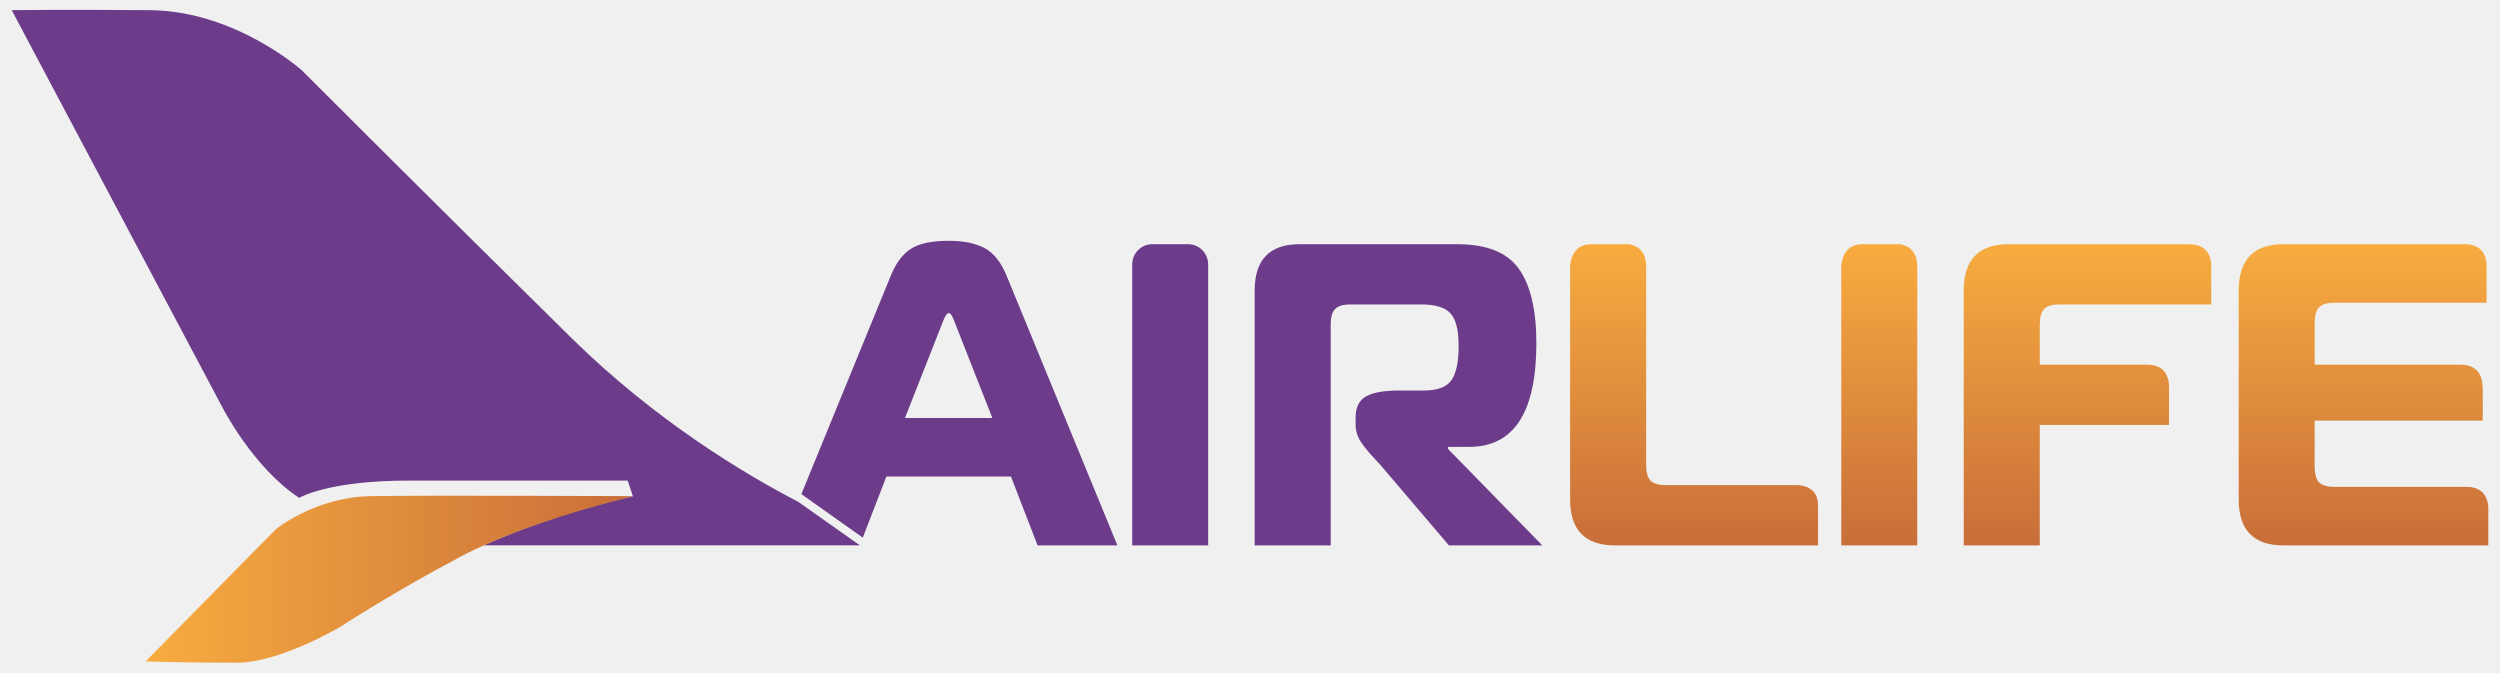
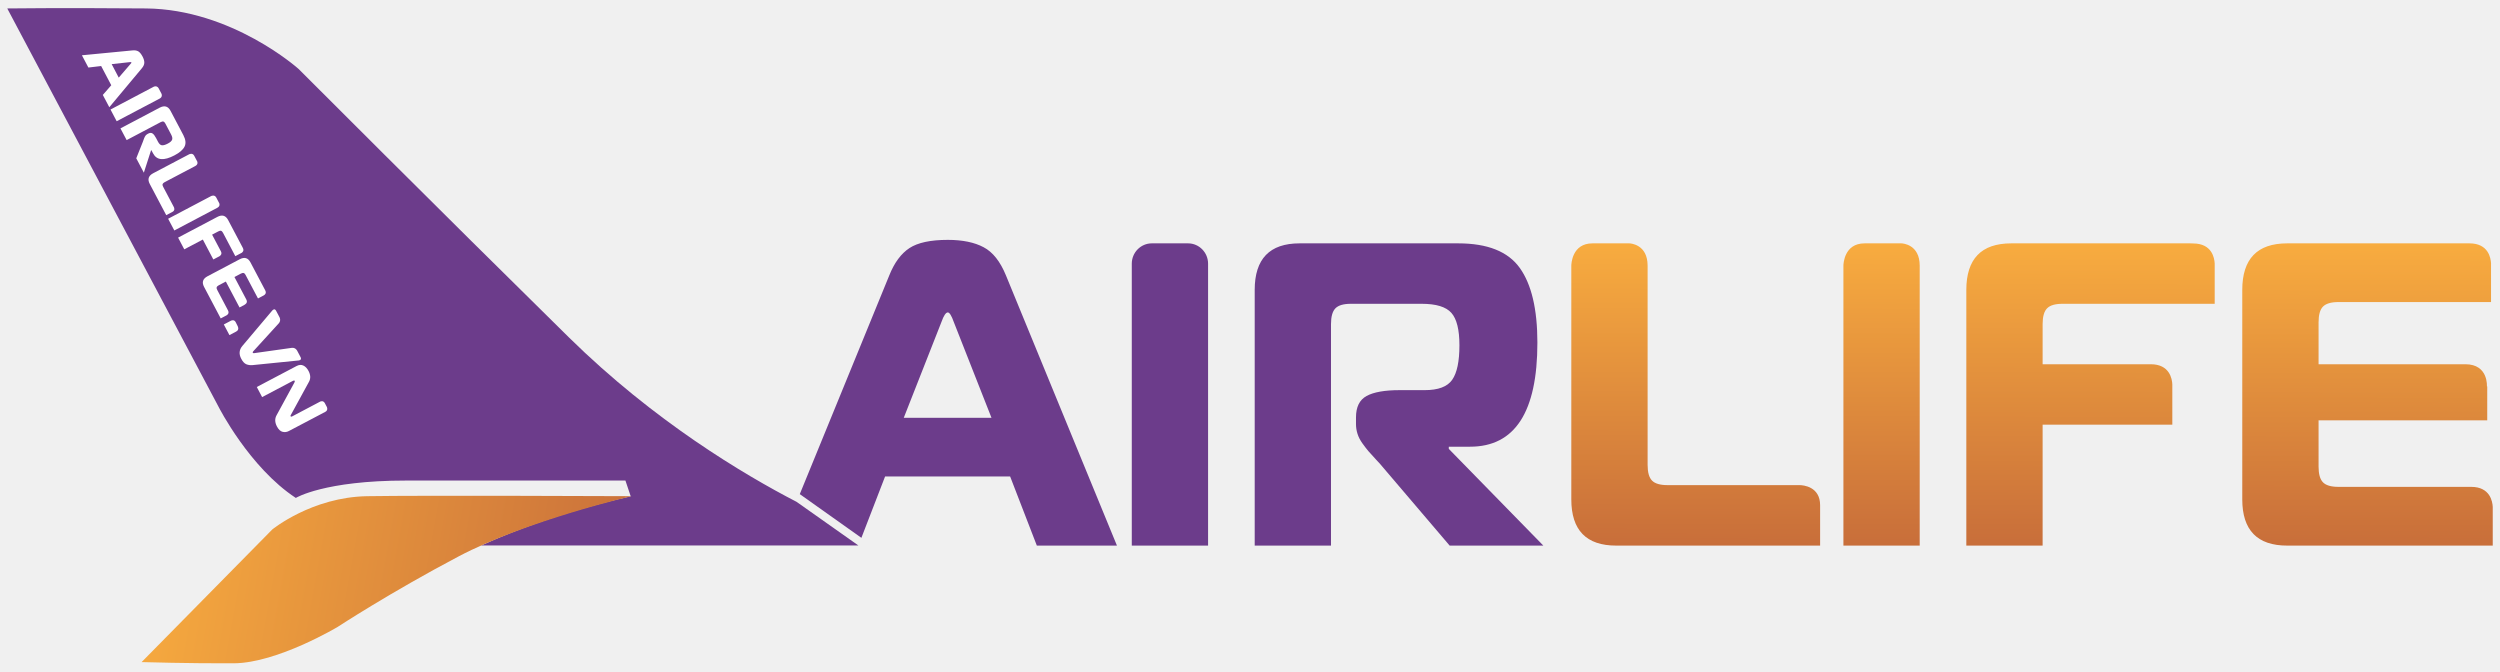
- <svg xmlns="http://www.w3.org/2000/svg" viewBox="0 0 527.79 142.20" width="528" height="142" role="img" aria-label="AIRLIFE – Đời sống hàng không">
+ <svg xmlns="http://www.w3.org/2000/svg" viewBox="0 0 689.09 184.77" width="689" height="185" role="img" aria-label="AIRLIFE">
  <defs>
-     <linearGradient id="al-life" gradientUnits="userSpaceOnUse" x1="0" y1="115.35" x2="0" y2="51.65">
+     <linearGradient id="al-wing" gradientUnits="userSpaceOnUse" x1="176.00" y1="172.26" x2="37.10" y2="147.03">
      <stop offset="0" stop-color="#C86E3A" />
      <stop offset="1" stop-color="#F8AC3F" />
    </linearGradient>
-     <linearGradient id="al-wing" gradientUnits="userSpaceOnUse" x1="133.57" y1="0" x2="30.31" y2="0">
+     <linearGradient id="al-life" gradientUnits="userSpaceOnUse" x1="560.03" y1="150.46" x2="560.17" y2="66.75">
      <stop offset="0" stop-color="#C86E3A" />
      <stop offset="1" stop-color="#F8AC3F" />
    </linearGradient>
  </defs>
-   <path fill="#6C3C8B" d="M 62.81 105.3 C 62.81 105.3 68.73 101.64 86.04 101.64 C 103.35 101.64 132.27 101.64 132.27 101.64 L 133.39 104.98 C 133.39 104.98 117.56 108.18 101.86 115.33 L 181.37 115.33 L 168.35 106.13 C 157.21 100.37 138.28 89.1 120.39 71.49 C 92.73 44.28 63.39 14.9 63.39 14.9 C 63.39 14.9 49.34 2.3 31.22 2.15 C 13.1 2 2 2.15 2 2.15 L 46.55 86.14 C 46.55 86.14 53.04 98.9 62.81 105.3" />
-   <path fill="url(#al-wing)" d="M 30.31 139.9 L 57.84 111.95 C 57.84 111.95 66.18 105.13 77.85 104.93 C 89.52 104.74 133.57 104.93 133.57 104.93 C 133.57 104.93 111.46 110.07 97.11 117.64 C 82.75 125.21 71.64 132.48 71.64 132.48 C 71.64 132.48 58.93 140.09 49.77 140.15 C 40.62 140.2 30.31 139.9 30.31 139.9" />
-   <path fill="#6C3C8B" d="M 243.19 51.65 L 250.84 51.65 C 253.16 51.65 255.05 53.58 255.05 55.94 L 255.05 115.35 L 238.98 115.35 L 238.98 55.94 C 238.98 53.58 240.87 51.65 243.19 51.65 Z M 187.89 58.39 C 188.96 55.71 190.37 53.8 192.13 52.65 C 193.89 51.5 196.58 50.93 200.21 50.93 C 203.31 50.93 205.82 51.44 207.76 52.47 C 209.7 53.5 211.26 55.47 212.45 58.39 L 235.85 115.35 L 218.97 115.35 L 213.34 100.79 L 186.99 100.79 L 182 113.71 L 169.01 104.5 Z M 198.87 68.21 L 190.92 88.41 L 209.41 88.41 L 201.46 68.21 C 200.99 66.88 200.57 66.21 200.21 66.21 C 199.8 66.21 199.35 66.88 198.87 68.21 Z M 264.88 115.35 L 264.88 61.48 C 264.88 54.93 268.04 51.65 274.35 51.65 L 307.75 51.65 C 313.95 51.65 318.28 53.38 320.75 56.84 C 323.22 60.3 324.46 65.54 324.46 72.58 C 324.46 87.2 319.72 94.51 310.26 94.51 L 305.79 94.51 L 305.79 94.96 L 325.71 115.35 L 305.97 115.35 L 291.86 98.79 C 291.62 98.48 291.14 97.95 290.43 97.2 C 289.71 96.44 289.18 95.84 288.82 95.42 C 288.46 95 288.04 94.45 287.57 93.79 C 287.09 93.12 286.75 92.45 286.54 91.78 C 286.33 91.11 286.23 90.45 286.23 89.78 L 286.23 88.32 C 286.23 86.14 286.97 84.64 288.46 83.82 C 289.95 83 292.27 82.59 295.43 82.59 L 300.7 82.59 C 303.55 82.59 305.49 81.86 306.5 80.41 C 307.52 78.95 308.02 76.52 308.02 73.13 C 308.02 69.85 307.46 67.57 306.32 66.3 C 305.2 65.03 303.11 64.39 300.07 64.39 L 285.16 64.39 C 283.61 64.39 282.52 64.71 281.9 65.35 C 281.27 65.98 280.96 67.09 280.96 68.67 L 280.96 115.35 Z M 264.88 115.35" />
-   <path fill="url(#al-life)" d="M 384.03 115.35 L 341.07 115.35 C 334.76 115.35 331.6 112.11 331.6 105.61 L 331.6 56.34 C 331.61 56.07 331.72 51.65 336.06 51.65 L 343.84 51.65 C 344.06 51.66 347.68 51.86 347.68 56.36 L 347.68 98.33 C 347.68 99.91 347.99 101.02 348.62 101.65 C 349.24 102.29 350.33 102.61 351.88 102.61 L 379.75 102.61 C 380.43 102.62 384.03 102.88 384.03 106.84 Z M 430.93 115.35 L 414.85 115.35 L 414.85 61.48 C 414.85 54.93 418 51.65 424.32 51.65 L 462.05 51.65 C 462.24 51.67 462.44 51.68 462.65 51.68 C 466.61 51.68 467.14 54.74 467.19 55.91 L 467.19 64.39 L 435.12 64.39 C 433.57 64.39 432.49 64.71 431.86 65.35 C 431.24 65.98 430.93 67.09 430.93 68.67 L 430.93 77.13 L 453.71 77.13 C 457.68 77.13 458.2 80.2 458.26 81.37 L 458.26 89.87 L 430.93 89.87 Z M 525.43 55.89 L 525.43 64.03 L 493.27 64.03 C 491.72 64.03 490.64 64.35 490.01 64.98 C 489.39 65.62 489.07 66.73 489.07 68.3 L 489.07 77.13 L 520 77.13 C 524.91 77.13 524.55 81.82 524.55 81.82 L 524.62 81.79 L 524.62 88.96 L 489.07 88.96 L 489.07 98.7 C 489.07 100.27 489.39 101.38 490.01 102.02 C 490.64 102.66 491.72 102.97 493.27 102.97 L 521.24 102.97 C 525.21 102.97 525.73 106.04 525.79 107.21 L 525.79 115.35 L 482.46 115.35 C 476.15 115.35 473 112.11 473 105.61 L 473 61.48 C 473 54.93 476.15 51.65 482.46 51.65 L 520.88 51.65 C 524.85 51.65 525.37 54.72 525.43 55.89 Z M 405.02 115.35 L 388.95 115.35 L 388.95 56.34 C 388.95 56.07 389.07 51.65 393.4 51.65 L 401.18 51.65 C 401.41 51.66 405.02 51.86 405.02 56.36 Z M 405.02 115.35" />
+   <path fill="#6C3C8B" fill-rule="evenodd" d="M 81.54 137.12 C 81.54 137.12 89.28 132.33 111.92 132.33 C 134.55 132.33 172.39 132.33 172.39 132.33 L 173.85 136.69 C 173.85 136.69 153.15 140.88 132.61 150.23 L 236.61 150.23 L 219.57 138.2 C 205.01 130.67 180.25 115.93 156.84 92.9 C 120.66 57.3 82.29 18.87 82.29 18.87 C 82.29 18.87 63.92 2.4 40.22 2.2 C 16.52 2 2 2.2 2 2.2 L 60.27 112.05 C 60.27 112.05 68.75 128.74 81.54 137.12" />
+   <path fill="#FFFFFF" fill-rule="nonzero" d="M 63.24 92.24 L 61.69 89.31 L 63.64 88.28 L 63.67 88.27 C 63.82 88.19 64.55 87.88 64.97 88.68 L 64.99 88.73 C 65.45 89.59 65.57 89.91 65.57 89.91 C 65.57 89.91 66 90.78 65.14 91.23 C 65.11 91.25 65.09 91.26 65.07 91.28 Z M 76.82 89.02 L 69.81 96.7 C 69.66 96.86 69.61 96.99 69.67 97.1 C 69.71 97.19 69.85 97.25 70.08 97.21 L 80.45 95.75 C 81.36 95.66 81.8 96.33 81.89 96.51 L 81.91 96.55 L 81.92 96.55 L 81.92 96.55 L 81.92 96.56 L 81.93 96.57 L 81.93 96.58 L 81.94 96.59 L 81.95 96.61 L 81.95 96.62 L 81.96 96.64 L 81.98 96.67 L 81.99 96.69 L 82 96.71 L 82.01 96.73 L 82.03 96.77 L 82.04 96.79 L 82.05 96.81 L 82.07 96.83 L 82.09 96.88 L 82.11 96.91 L 82.12 96.93 L 82.13 96.96 L 82.14 96.99 L 82.18 97.04 L 82.21 97.11 L 82.23 97.14 L 82.26 97.2 L 82.28 97.23 L 82.29 97.27 L 82.33 97.34 L 82.35 97.37 L 82.37 97.41 L 82.39 97.45 L 82.41 97.48 L 82.43 97.52 L 82.45 97.55 L 82.46 97.59 L 82.49 97.63 L 82.53 97.71 L 82.55 97.75 L 82.57 97.79 L 82.59 97.83 L 82.61 97.88 L 82.64 97.91 L 82.66 97.96 L 82.68 98 L 82.7 98.04 L 82.72 98.08 L 82.84 98.3 C 83.2 98.99 82.67 99.18 82.38 99.22 L 82.21 99.24 L 82.21 99.24 L 69.61 100.51 C 68.96 100.57 68.38 100.48 67.86 100.26 C 67.35 100.03 66.89 99.53 66.5 98.77 C 65.8 97.47 65.91 96.28 66.82 95.21 L 74.98 85.54 L 75.1 85.41 C 75.3 85.2 75.75 84.86 76.11 85.55 L 76.21 85.73 L 76.23 85.77 L 76.27 85.86 L 76.3 85.89 L 76.32 85.94 L 76.34 85.98 L 76.36 86.02 L 76.38 86.06 L 76.4 86.1 L 76.43 86.14 L 76.46 86.22 L 76.49 86.26 L 76.53 86.34 L 76.55 86.37 L 76.57 86.41 L 76.61 86.48 L 76.62 86.52 L 76.66 86.59 L 76.68 86.62 L 76.7 86.65 L 76.73 86.71 L 76.75 86.75 L 76.78 86.81 L 76.79 86.84 L 76.8 86.87 L 76.84 86.92 L 76.85 86.95 L 76.86 86.97 L 76.89 87.02 L 76.9 87.04 L 76.91 87.07 L 76.95 87.13 L 76.95 87.14 L 76.96 87.16 L 76.99 87.21 L 77 87.22 L 77 87.24 L 77.01 87.25 L 77.02 87.26 L 77.02 87.27 L 77.03 87.29 L 77.04 87.3 L 77.04 87.3 L 77.04 87.3 L 77.04 87.31 L 77.06 87.35 C 77.15 87.53 77.47 88.3 76.82 89.02 Z M 89.67 113.39 L 79.62 118.68 C 79.07 118.97 78.5 119.05 77.9 118.9 C 77.3 118.76 76.78 118.27 76.33 117.42 C 75.75 116.31 75.71 115.29 76.22 114.36 L 81.11 105.38 C 81.25 105.14 81.29 104.97 81.24 104.87 C 81.16 104.72 81 104.71 80.76 104.84 L 72.25 109.33 L 70.78 106.54 L 81.75 100.76 C 82.42 100.41 83.04 100.36 83.61 100.63 C 84.18 100.9 84.66 101.39 85.04 102.12 C 85.61 103.2 85.66 104.19 85.19 105.06 L 80.24 114.12 C 80.23 114.14 80.21 114.18 80.17 114.23 C 80.13 114.29 80.11 114.34 80.1 114.37 C 80.09 114.39 80.09 114.43 80.08 114.48 C 80.07 114.53 80.08 114.57 80.1 114.61 C 80.17 114.75 80.31 114.76 80.52 114.65 L 88.21 110.59 L 88.23 110.58 C 88.39 110.5 89.11 110.2 89.54 111 L 89.56 111.04 L 89.58 111.08 L 89.6 111.12 L 89.62 111.16 L 89.64 111.19 L 89.66 111.23 L 89.68 111.27 L 89.7 111.3 L 89.71 111.33 L 89.73 111.37 L 89.75 111.4 L 89.77 111.43 L 89.78 111.46 L 89.79 111.48 L 89.81 111.52 L 89.82 111.54 L 89.84 111.57 L 89.85 111.59 L 89.89 111.66 L 89.9 111.68 L 89.91 111.71 L 89.93 111.75 L 89.94 111.77 L 89.95 111.78 L 89.96 111.8 L 89.98 111.83 L 89.99 111.85 L 89.99 111.86 L 90 111.88 L 90.02 111.91 L 90.03 111.93 L 90.04 111.94 L 90.04 111.95 L 90.04 111.96 L 90.05 111.97 L 90.07 112 L 90.07 112 L 90.07 112.01 L 90.07 112.02 L 90.08 112.02 L 90.08 112.03 L 90.08 112.03 L 90.09 112.04 L 90.09 112.04 L 90.09 112.04 L 90.09 112.05 L 90.09 112.05 L 90.09 112.05 L 90.1 112.05 L 90.1 112.06 C 90.11 112.09 90.52 112.93 89.67 113.39 Z M 41.27 50.56 L 45.82 59.18 L 47.53 58.28 C 48.33 57.86 48 57.11 47.93 56.98 L 47.92 56.96 L 47.92 56.95 L 44.98 51.38 C 44.81 51.07 44.76 50.82 44.82 50.62 C 44.89 50.43 45.07 50.25 45.39 50.08 L 53.82 45.64 C 54.72 45.16 54.38 44.41 54.36 44.37 L 54.36 44.36 L 54.35 44.36 L 54.35 44.36 L 54.35 44.35 L 54.35 44.35 L 54.34 44.34 L 54.34 44.34 L 54.34 44.33 L 54.33 44.32 L 54.32 44.31 L 54.32 44.3 L 54.31 44.29 L 54.31 44.27 L 54.3 44.26 L 54.29 44.25 L 54.29 44.23 L 54.28 44.22 L 54.27 44.2 L 54.26 44.18 L 54.25 44.17 L 54.24 44.15 L 54.22 44.11 L 54.21 44.09 L 54.2 44.07 L 54.18 44.02 L 54.16 44 L 54.14 43.95 L 54.12 43.92 L 54.11 43.89 L 54.06 43.81 L 54.05 43.79 L 54.02 43.72 L 54 43.7 L 53.98 43.66 L 53.97 43.63 L 53.95 43.6 L 53.93 43.57 L 53.92 43.53 L 53.9 43.5 L 53.88 43.46 L 53.86 43.43 L 53.84 43.39 L 53.8 43.32 L 53.79 43.28 L 53.77 43.25 L 53.73 43.17 L 53.7 43.13 L 53.66 43.05 L 53.64 43.01 L 53.62 42.97 L 53.6 42.93 L 53.58 42.89 L 53.53 42.8 C 53.07 41.93 52.18 42.38 52.12 42.41 L 52.12 42.41 L 42.23 47.62 C 40.92 48.31 40.61 49.29 41.27 50.56 Z M 46.34 60.17 L 48.05 63.4 L 59.88 57.16 L 59.89 57.15 C 60.8 56.67 60.45 55.93 60.43 55.88 L 60.43 55.88 L 60.43 55.88 L 60.43 55.87 L 60.42 55.87 L 60.42 55.86 L 60.42 55.86 L 60.41 55.83 L 60.4 55.82 L 60.39 55.81 L 60.39 55.8 L 60.38 55.79 L 60.37 55.76 L 60.34 55.71 L 60.33 55.7 L 60.32 55.68 L 60.32 55.66 L 60.28 55.6 L 60.27 55.58 L 60.26 55.56 L 60.25 55.54 L 60.23 55.51 L 60.22 55.48 L 60.21 55.46 L 60.2 55.43 L 60.18 55.41 L 60.15 55.36 L 60.14 55.32 L 60.12 55.3 L 60.11 55.27 L 60.09 55.24 L 60.04 55.14 L 60.02 55.11 L 60.01 55.08 L 59.99 55.04 L 59.97 55.01 L 59.93 54.94 L 59.92 54.91 L 59.9 54.87 L 59.88 54.83 L 59.86 54.8 L 59.82 54.72 L 59.8 54.68 L 59.76 54.61 L 59.74 54.56 L 59.71 54.52 L 59.7 54.48 L 59.67 54.44 L 59.65 54.4 L 59.63 54.36 L 59.61 54.32 C 59.15 53.45 58.25 53.89 58.19 53.92 Z M 49.09 65.37 L 50.79 68.6 L 55.91 65.9 L 58.8 71.39 L 60.42 70.54 L 60.42 70.54 L 60.51 70.49 C 60.74 70.35 61.3 69.92 60.88 69.13 L 58.46 64.55 L 60.16 63.66 C 60.48 63.49 60.74 63.43 60.93 63.49 C 61.12 63.55 61.3 63.73 61.47 64.04 L 64.86 70.48 L 66.48 69.63 L 66.57 69.59 C 66.8 69.45 67.36 69.02 66.94 68.22 C 66.91 68.18 66.89 68.14 66.88 68.1 L 62.88 60.52 C 62.21 59.26 61.22 58.97 59.91 59.66 Z M 56.25 78.95 L 60.84 87.64 L 62.47 86.78 C 62.7 86.65 63.26 86.22 62.84 85.42 L 59.88 79.8 C 59.71 79.5 59.66 79.24 59.73 79.05 C 59.79 78.86 59.98 78.68 60.29 78.51 L 62.25 77.48 L 66.02 84.62 L 67.46 83.86 L 67.44 83.84 C 67.44 83.84 68.42 83.42 67.9 82.44 L 64.62 76.23 L 66.39 75.29 C 66.71 75.13 66.97 75.07 67.16 75.13 C 67.36 75.18 67.54 75.37 67.7 75.68 L 71.11 82.14 L 72.65 81.32 L 72.65 81.32 L 72.74 81.27 C 72.97 81.14 73.53 80.71 73.11 79.91 L 69.04 72.2 C 68.37 70.93 67.38 70.64 66.06 71.34 L 57.2 76.02 C 55.9 76.7 55.58 77.68 56.25 78.95 Z M 22.58 15.11 L 36.48 13.77 C 37.13 13.7 37.67 13.78 38.09 14.01 C 38.5 14.24 38.9 14.72 39.29 15.45 C 39.62 16.07 39.78 16.63 39.78 17.13 C 39.78 17.63 39.55 18.15 39.09 18.7 L 30.13 29.43 L 28.34 26.04 L 30.67 23.37 L 27.88 18.07 L 24.36 18.49 Z M 35.68 17.01 L 30.78 17.55 L 32.73 21.27 L 35.95 17.53 C 36.17 17.3 36.26 17.14 36.22 17.07 C 36.18 16.98 35.99 16.96 35.68 17.01 Z M 43.7 24.16 L 44.51 25.7 C 44.75 26.16 44.57 26.75 44.09 27 L 32.16 33.29 L 30.46 30.06 L 42.39 23.77 C 42.86 23.52 43.45 23.7 43.7 24.16 Z M 33.2 35.26 L 44.02 29.55 C 45.34 28.86 46.33 29.15 47 30.41 L 50.54 37.12 C 51.19 38.37 51.3 39.42 50.87 40.28 C 50.44 41.14 49.52 41.95 48.1 42.69 C 45.17 44.24 43.2 44.07 42.2 42.16 L 41.72 41.27 L 41.63 41.32 L 39.65 47.47 L 37.56 43.51 L 39.39 38.92 C 39.42 38.84 39.48 38.69 39.55 38.47 C 39.63 38.24 39.7 38.07 39.74 37.96 C 39.79 37.84 39.86 37.7 39.94 37.53 C 40.02 37.37 40.12 37.23 40.23 37.11 C 40.34 37 40.46 36.91 40.6 36.84 L 40.89 36.68 C 41.33 36.45 41.71 36.45 42.04 36.66 C 42.36 36.87 42.68 37.29 43.02 37.93 L 43.57 38.98 C 43.88 39.55 44.23 39.87 44.63 39.92 C 45.03 39.96 45.57 39.81 46.25 39.45 C 46.91 39.11 47.3 38.75 47.44 38.39 C 47.58 38.02 47.48 37.54 47.16 36.93 L 45.58 33.93 C 45.42 33.62 45.24 33.44 45.05 33.38 C 44.85 33.32 44.6 33.38 44.28 33.54 L 34.91 38.49 Z M 33.2 35.26" />
+   <path fill="url(#al-wing)" fill-rule="nonzero" d="M 39.03 182.37 L 75.04 145.82 C 75.04 145.82 85.94 136.89 101.21 136.64 C 116.47 136.38 174.09 136.64 174.09 136.64 C 174.09 136.64 145.16 143.36 126.39 153.25 C 107.62 163.15 93.09 172.66 93.09 172.66 C 93.09 172.66 76.46 182.62 64.48 182.7 C 52.51 182.77 39.03 182.37 39.03 182.37" />
+   <path fill="#6C3C8B" fill-rule="evenodd" d="M 317.47 66.95 L 327.48 66.95 C 330.51 66.95 332.99 69.47 332.99 72.55 L 332.99 150.26 L 311.96 150.26 L 311.96 72.55 C 311.96 69.47 314.44 66.95 317.47 66.95 Z M 245.13 75.75 C 246.53 72.26 248.38 69.76 250.68 68.25 C 252.98 66.75 256.5 65.99 261.25 65.99 C 265.3 65.99 268.59 66.67 271.12 68.02 C 273.66 69.36 275.7 71.94 277.26 75.75 L 307.87 150.26 L 285.79 150.26 L 278.43 131.21 L 243.96 131.21 L 237.43 148.12 L 220.45 136.07 Z M 259.5 88.61 L 249.11 115.03 L 273.29 115.03 L 262.89 88.61 C 262.27 86.86 261.72 85.99 261.25 85.99 C 260.71 85.99 260.12 86.86 259.5 88.61 Z M 345.84 150.26 L 345.84 79.8 C 345.84 71.23 349.96 66.95 358.22 66.95 L 401.92 66.95 C 410.02 66.95 415.68 69.21 418.91 73.73 C 422.14 78.25 423.76 85.11 423.76 94.32 C 423.76 113.44 417.57 123 405.19 123 L 399.34 123 L 399.34 123.6 L 425.4 150.26 L 399.58 150.26 L 381.12 128.6 C 380.81 128.2 380.19 127.5 379.25 126.51 C 378.32 125.52 377.62 124.75 377.15 124.19 C 376.68 123.64 376.14 122.92 375.51 122.05 C 374.89 121.18 374.44 120.3 374.17 119.43 C 373.9 118.56 373.76 117.69 373.76 116.81 L 373.76 114.91 C 373.76 112.05 374.73 110.09 376.68 109.02 C 378.63 107.95 381.67 107.41 385.79 107.41 L 392.69 107.41 C 396.43 107.41 398.96 106.46 400.28 104.55 C 401.61 102.65 402.27 99.48 402.27 95.04 C 402.27 90.75 401.53 87.77 400.05 86.11 C 398.57 84.44 395.84 83.61 391.87 83.61 L 372.36 83.61 C 370.33 83.61 368.91 84.02 368.09 84.86 C 367.28 85.69 366.87 87.14 366.87 89.2 L 366.87 150.26 Z M 345.84 150.26" />
+   <path fill="url(#al-life)" fill-rule="nonzero" d="M 445.49 150.26 L 501.69 150.26 L 501.69 139.13 C 501.69 133.94 496.97 133.61 496.09 133.59 L 459.63 133.59 C 457.6 133.59 456.18 133.18 455.36 132.34 C 454.54 131.51 454.14 130.07 454.14 128 L 454.14 73.1 C 454.14 67.21 449.41 66.96 449.11 66.95 L 438.94 66.95 C 433.27 66.95 433.11 72.72 433.11 73.08 L 433.11 137.52 C 433.11 146.01 437.23 150.26 445.49 150.26 Z M 508.11 150.26 L 529.14 150.26 L 529.14 73.1 C 529.14 67.21 524.41 66.96 524.11 66.95 L 513.94 66.95 C 508.27 66.95 508.12 72.72 508.11 73.08 Z M 541.99 150.26 L 563.02 150.26 L 563.02 116.93 L 598.77 116.93 L 598.77 105.81 C 598.7 104.28 598.02 100.27 592.83 100.27 L 563.02 100.27 L 563.02 89.2 C 563.02 87.14 563.43 85.69 564.25 84.86 C 565.07 84.02 566.49 83.61 568.51 83.61 L 610.45 83.61 L 610.45 72.52 C 610.38 70.99 609.7 66.98 604.51 66.98 C 604.23 66.98 603.98 66.96 603.73 66.95 L 554.38 66.95 C 546.12 66.95 541.99 71.23 541.99 79.8 Z M 630.43 150.26 L 687.09 150.26 L 687.09 139.61 C 687.02 138.08 686.34 134.07 681.15 134.07 L 644.57 134.07 C 642.54 134.07 641.12 133.66 640.3 132.82 C 639.48 131.99 639.08 130.54 639.08 128.48 L 639.08 115.74 L 685.57 115.74 L 685.57 106.36 L 685.48 106.39 C 685.48 106.39 685.95 100.27 679.54 100.27 L 639.08 100.27 L 639.08 88.73 C 639.08 86.66 639.48 85.21 640.3 84.38 C 641.12 83.55 642.54 83.13 644.57 83.13 L 686.62 83.13 L 686.62 72.48 C 686.55 70.96 685.87 66.95 680.68 66.95 L 630.43 66.95 C 622.18 66.95 618.05 71.23 618.05 79.8 L 618.05 137.52 C 618.05 146.01 622.18 150.26 630.43 150.26" />
</svg>
